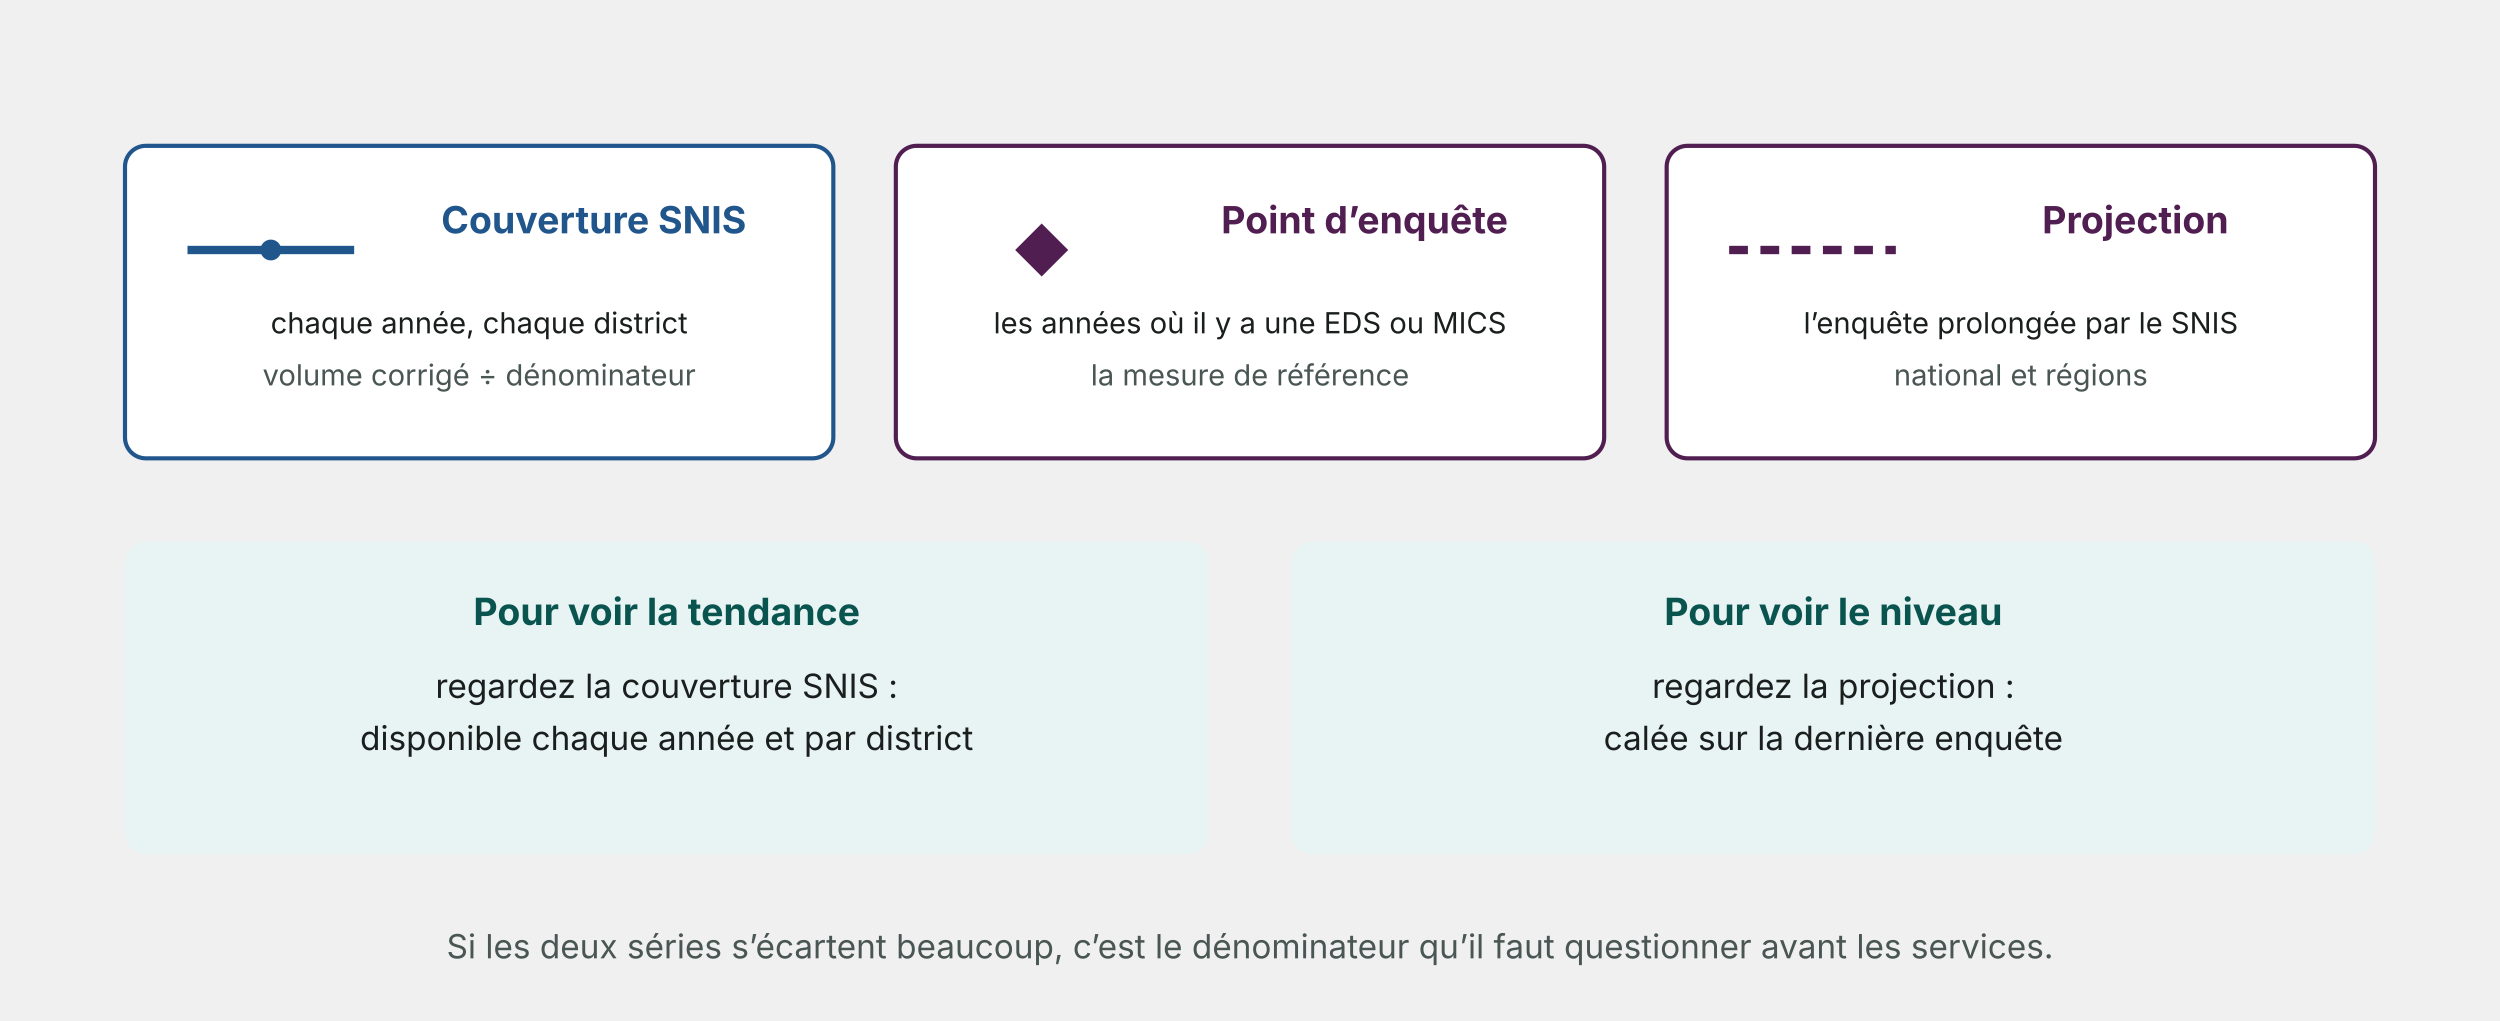
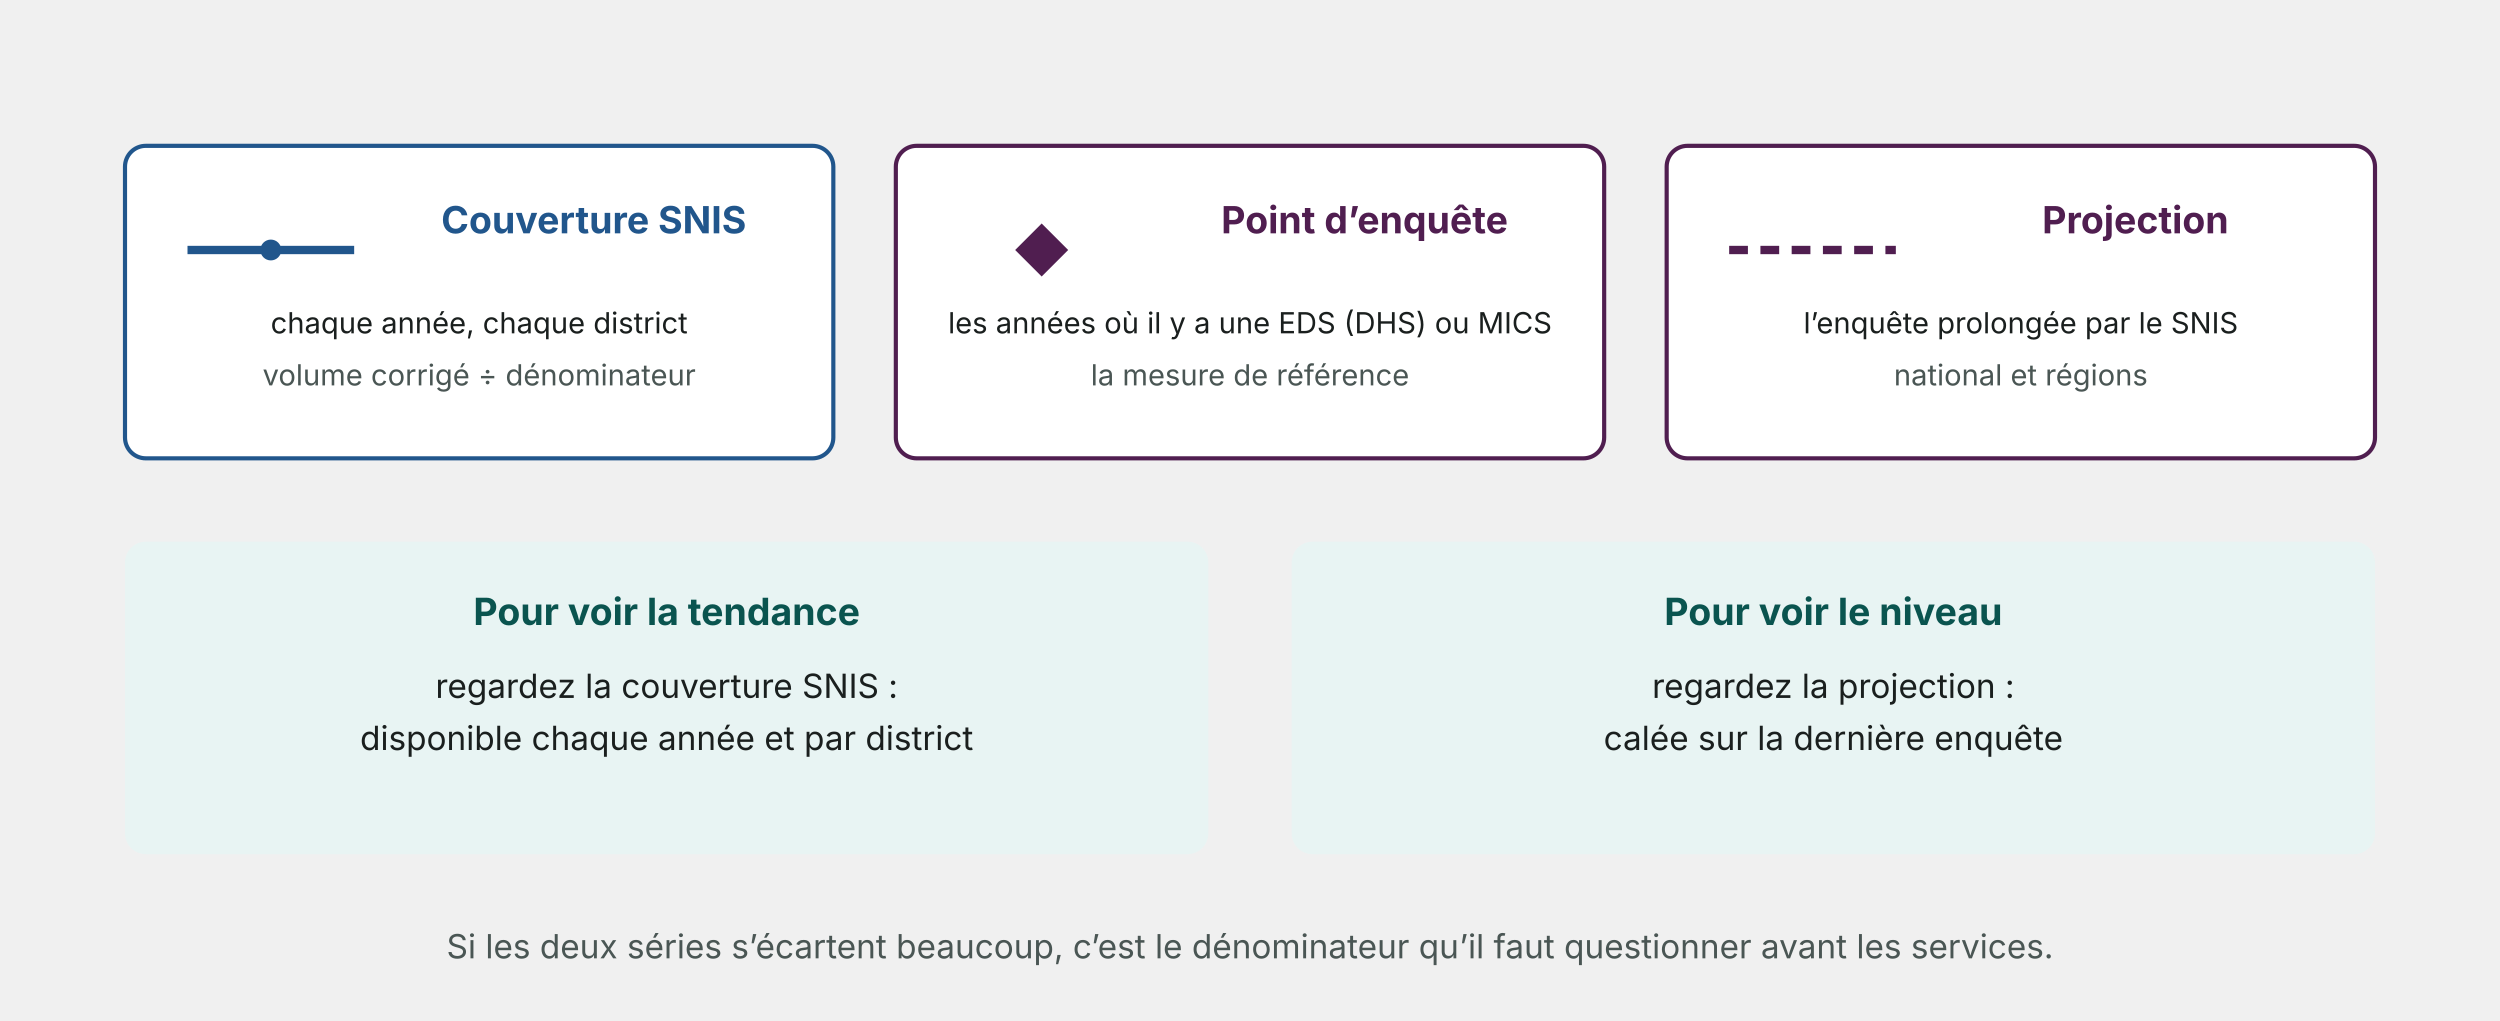
<svg xmlns="http://www.w3.org/2000/svg" viewBox="0 0 1200 490" font-family="Inter, -apple-system, 'Segoe UI', Roboto, sans-serif">
  <rect x="60" y="70" width="340" height="150" rx="10" fill="#FFFFFF" stroke="#21568C" stroke-width="2" />
  <line x1="90" y1="120" x2="170" y2="120" stroke="#21568C" stroke-width="4" />
  <circle cx="130" cy="120" r="5" fill="#21568C" />
  <text x="285" y="112" text-anchor="middle" font-size="18" font-weight="700" fill="#21568C">Couverture SNIS</text>
  <text x="230" y="160" text-anchor="middle" font-size="14" font-weight="400" fill="#1A1F1E">chaque année, chaque district</text>
  <text x="230" y="185" text-anchor="middle" font-size="14" font-weight="400" fill="#4A5654">volume corrigé ÷ dénominateur</text>
  <rect x="430" y="70" width="340" height="150" rx="10" fill="#FFFFFF" stroke="#501E50" stroke-width="2" />
  <rect x="491" y="111" width="18" height="18" fill="#501E50" transform="rotate(45 500 120)" />
  <text x="655" y="112" text-anchor="middle" font-size="18" font-weight="700" fill="#501E50">Point d’enquête</text>
-   <text x="600" y="160" text-anchor="middle" font-size="14" font-weight="400" fill="#1A1F1E">les années où il y a une EDS ou MICS</text>
+   <text x="600" y="160" text-anchor="middle" font-size="14" font-weight="400" fill="#1A1F1E">les années où il y a une EDS (DHS) ou MICS</text>
  <text x="600" y="185" text-anchor="middle" font-size="14" font-weight="400" fill="#4A5654">la mesure de référence</text>
  <rect x="800" y="70" width="340" height="150" rx="10" fill="#FFFFFF" stroke="#501E50" stroke-width="2" />
  <line x1="830" y1="120" x2="910" y2="120" stroke="#501E50" stroke-width="4" stroke-dasharray="9,6" />
  <text x="1025" y="112" text-anchor="middle" font-size="18" font-weight="700" fill="#501E50">Projection</text>
  <text x="970" y="160" text-anchor="middle" font-size="14" font-weight="400" fill="#1A1F1E">l’enquête prolongée par le SNIS</text>
  <text x="970" y="185" text-anchor="middle" font-size="14" font-weight="400" fill="#4A5654">national et régions</text>
  <rect x="60" y="260" width="520" height="150" rx="10" fill="#E8F4F3" />
  <text x="320" y="300" text-anchor="middle" font-size="18" font-weight="700" fill="#0A544F">Pour voir la tendance</text>
  <text x="320" y="335" text-anchor="middle" font-size="16" font-weight="400" fill="#1A1F1E">regardez la couverture SNIS :</text>
  <text x="320" y="360" text-anchor="middle" font-size="16" font-weight="400" fill="#1A1F1E">disponible chaque année et par district</text>
  <rect x="620" y="260" width="520" height="150" rx="10" fill="#E8F4F3" />
  <text x="880" y="300" text-anchor="middle" font-size="18" font-weight="700" fill="#0A544F">Pour voir le niveau</text>
  <text x="880" y="335" text-anchor="middle" font-size="16" font-weight="400" fill="#1A1F1E">regardez la projection :</text>
  <text x="880" y="360" text-anchor="middle" font-size="16" font-weight="400" fill="#1A1F1E">calée sur la dernière enquête</text>
  <text x="600" y="460" text-anchor="middle" font-size="16" font-weight="400" fill="#4A5654">Si les deux séries s’écartent beaucoup, c’est le dénominateur qu’il faut questionner avant les services.</text>
</svg>
